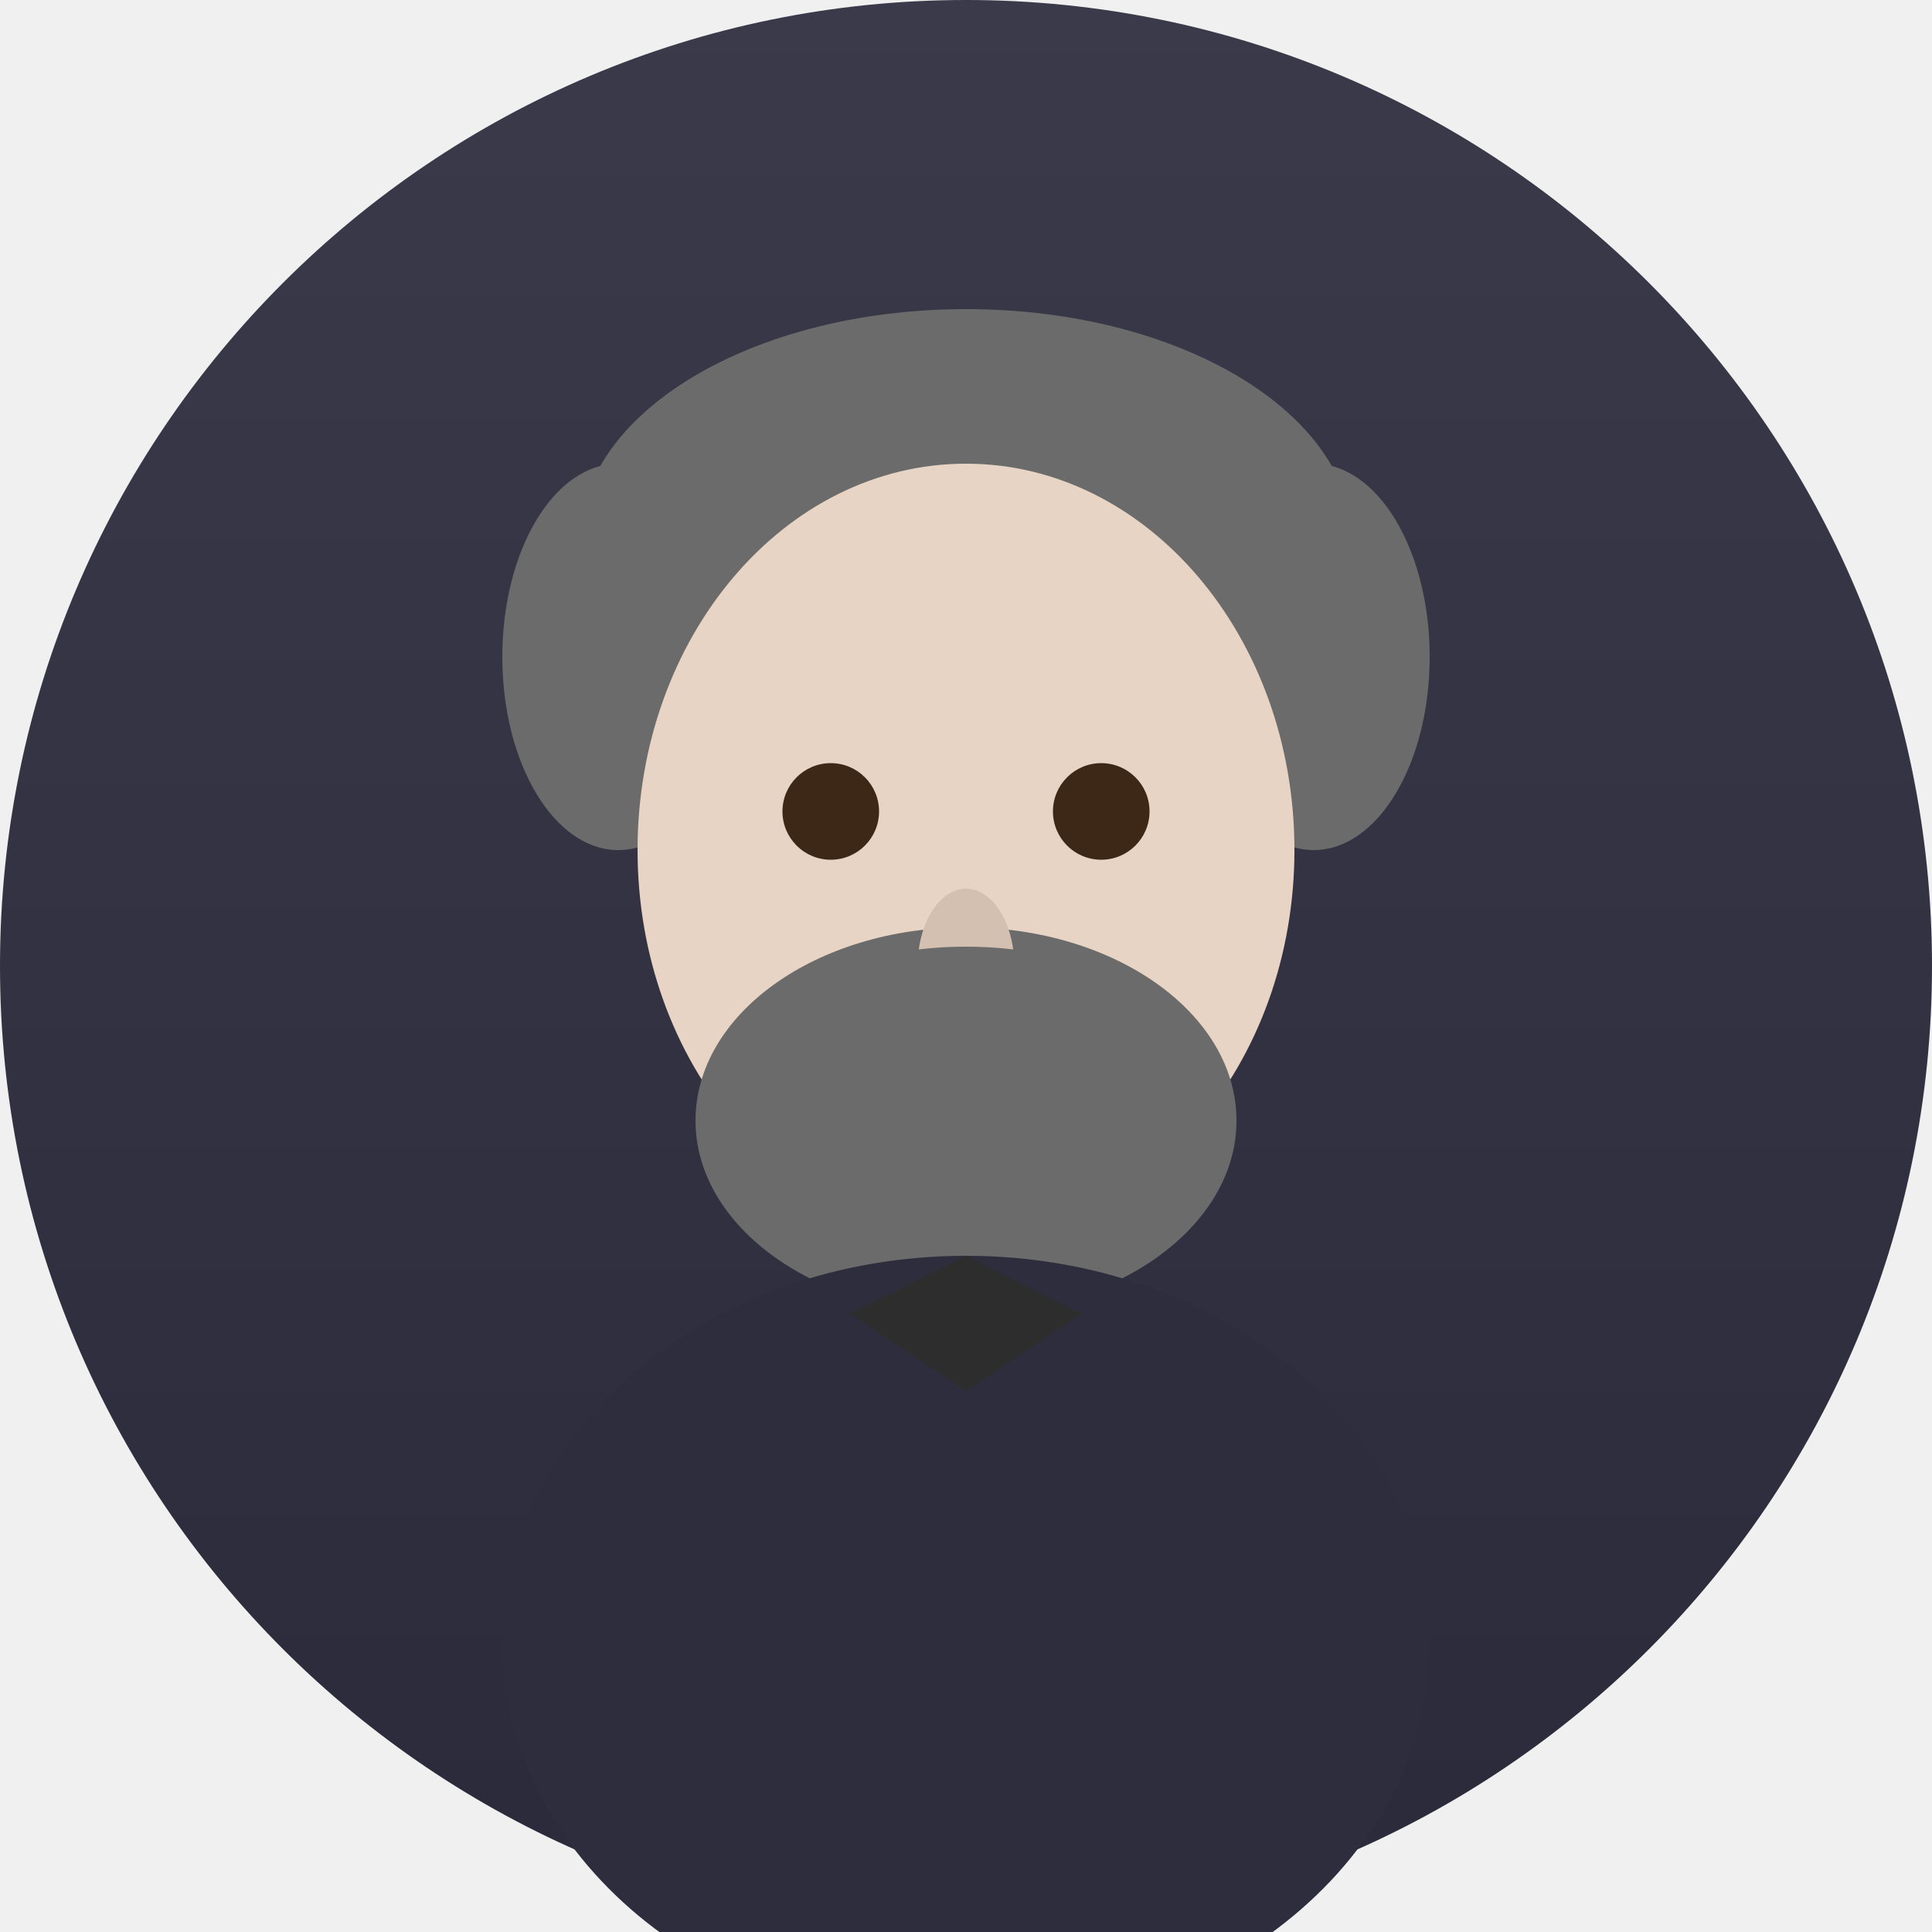
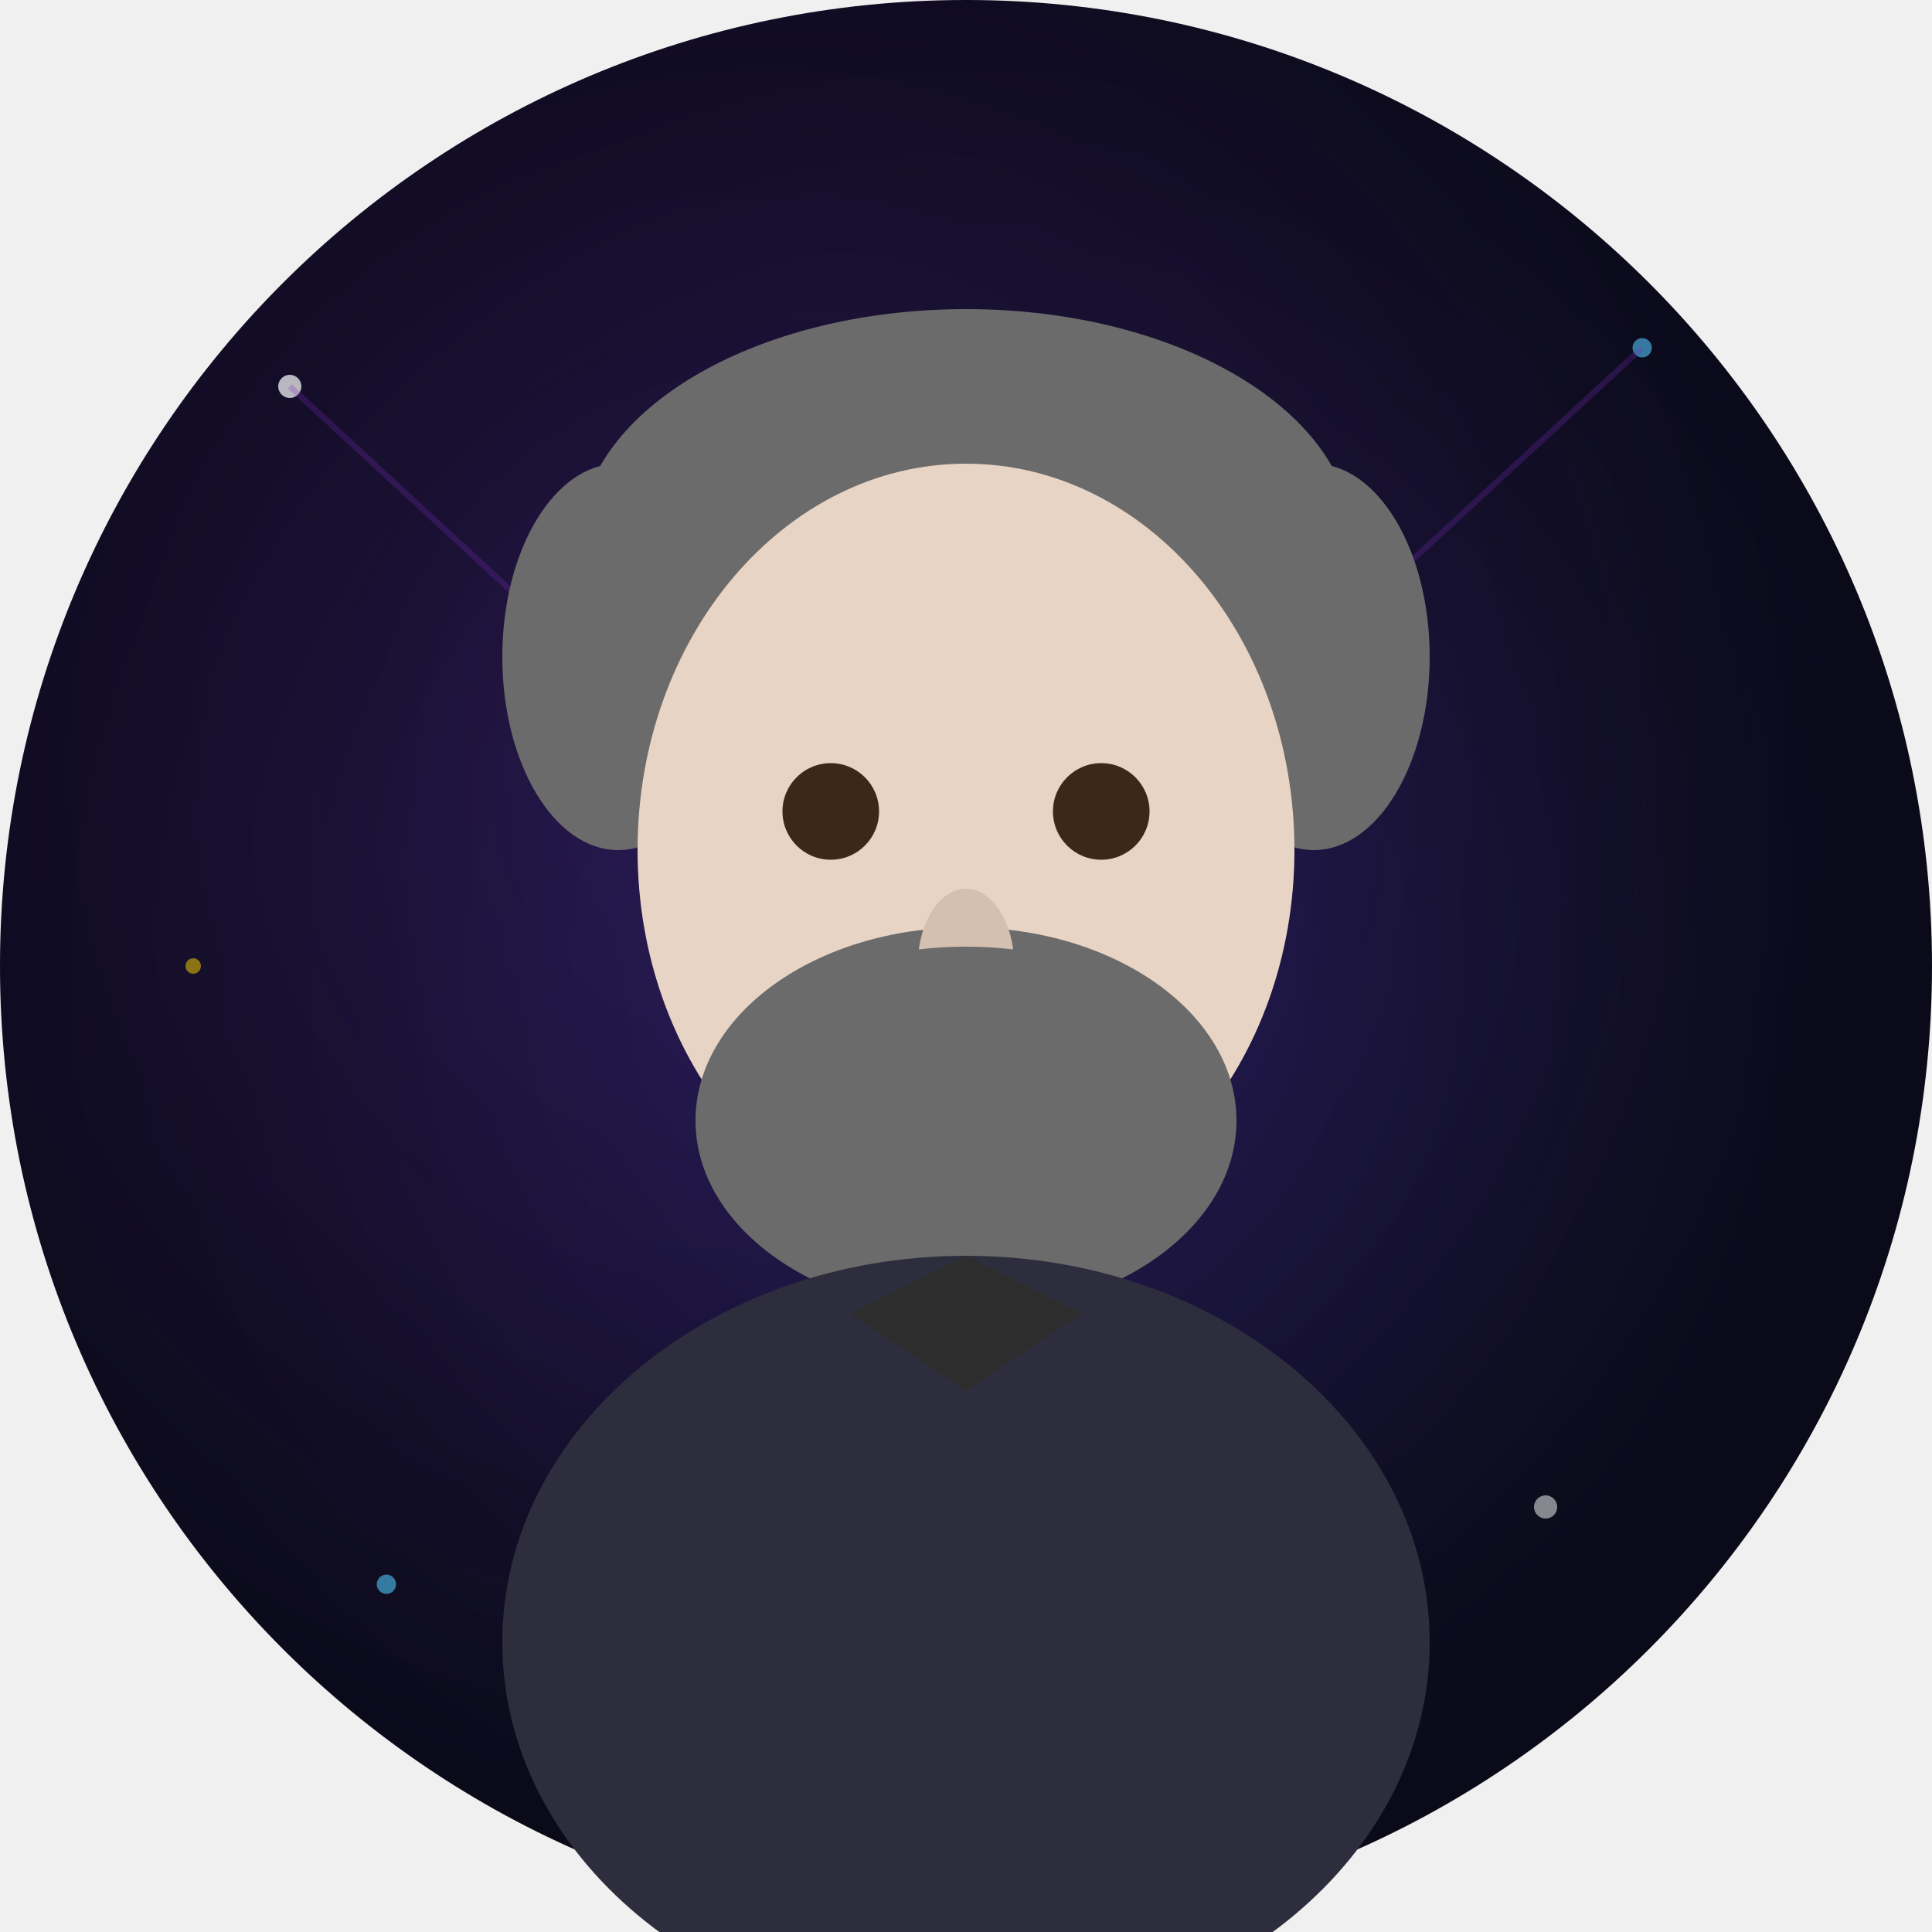
<svg xmlns="http://www.w3.org/2000/svg" viewBox="0 0 100 100">
  <defs>
-     <linearGradient id="bgPasteur" x1="0%" y1="0%" x2="0%" y2="100%">
-       <stop offset="0%" style="stop-color:#3a3a4a" />
-       <stop offset="100%" style="stop-color:#2a2a3a" />
-     </linearGradient>
+     <radialGradient id="cosmicBgPasteur" cx="50%" cy="50%" r="70%">
+       <stop offset="0%" style="stop-color:#1a1a4a" />
+       <stop offset="50%" style="stop-color:#0d0d20" />
+       <stop offset="100%" style="stop-color:#050510" />
+     </radialGradient>
+     <radialGradient id="nebulaPasteur" cx="40%" cy="40%" r="55%">
+       <stop offset="0%" style="stop-color:#7b2cbf;stop-opacity:0.2" />
+       <stop offset="100%" style="stop-color:#7b2cbf;stop-opacity:0" />
+     </radialGradient>
  </defs>
-   <circle cx="50" cy="50" r="50" fill="url(#bgPasteur)" />
+   <circle cx="50" cy="50" r="50" fill="url(#cosmicBgPasteur)" />
+   <circle cx="50" cy="50" r="50" fill="url(#nebulaPasteur)" />
+   <circle cx="15" cy="20" r="0.6" fill="#fff" opacity="0.7" />
+   <circle cx="85" cy="18" r="0.5" fill="#4fc3f7" opacity="0.6" />
+   <circle cx="80" cy="78" r="0.6" fill="#fff" opacity="0.5" />
+   <circle cx="20" cy="82" r="0.5" fill="#4fc3f7" opacity="0.6" />
+   <circle cx="10" cy="50" r="0.4" fill="#ffd700" opacity="0.5" />
+   <path d="M15 20 L28 32 M85 18 L72 30" stroke="#7b2cbf" stroke-width="0.3" opacity="0.25" />
  <ellipse cx="50" cy="28" rx="20" ry="12" fill="#6b6b6b" />
  <ellipse cx="32" cy="34" rx="6" ry="10" fill="#6b6b6b" />
  <ellipse cx="68" cy="34" rx="6" ry="10" fill="#6b6b6b" />
  <ellipse cx="50" cy="44" rx="17" ry="20" fill="#e8d4c4" />
  <ellipse cx="50" cy="58" rx="14" ry="10" fill="#6b6b6b" />
  <circle cx="43" cy="42" r="2.5" fill="#3d2817" />
  <circle cx="57" cy="42" r="2.5" fill="#3d2817" />
  <ellipse cx="50" cy="50" rx="2.5" ry="4" fill="#d4c0b0" />
  <ellipse cx="50" cy="52" rx="8" ry="3" fill="#6b6b6b" />
  <ellipse cx="50" cy="85" rx="24" ry="20" fill="#2d2d3d" />
  <polygon points="44,68 50,72 56,68 50,65" fill="#2d2d2d" />
</svg>
